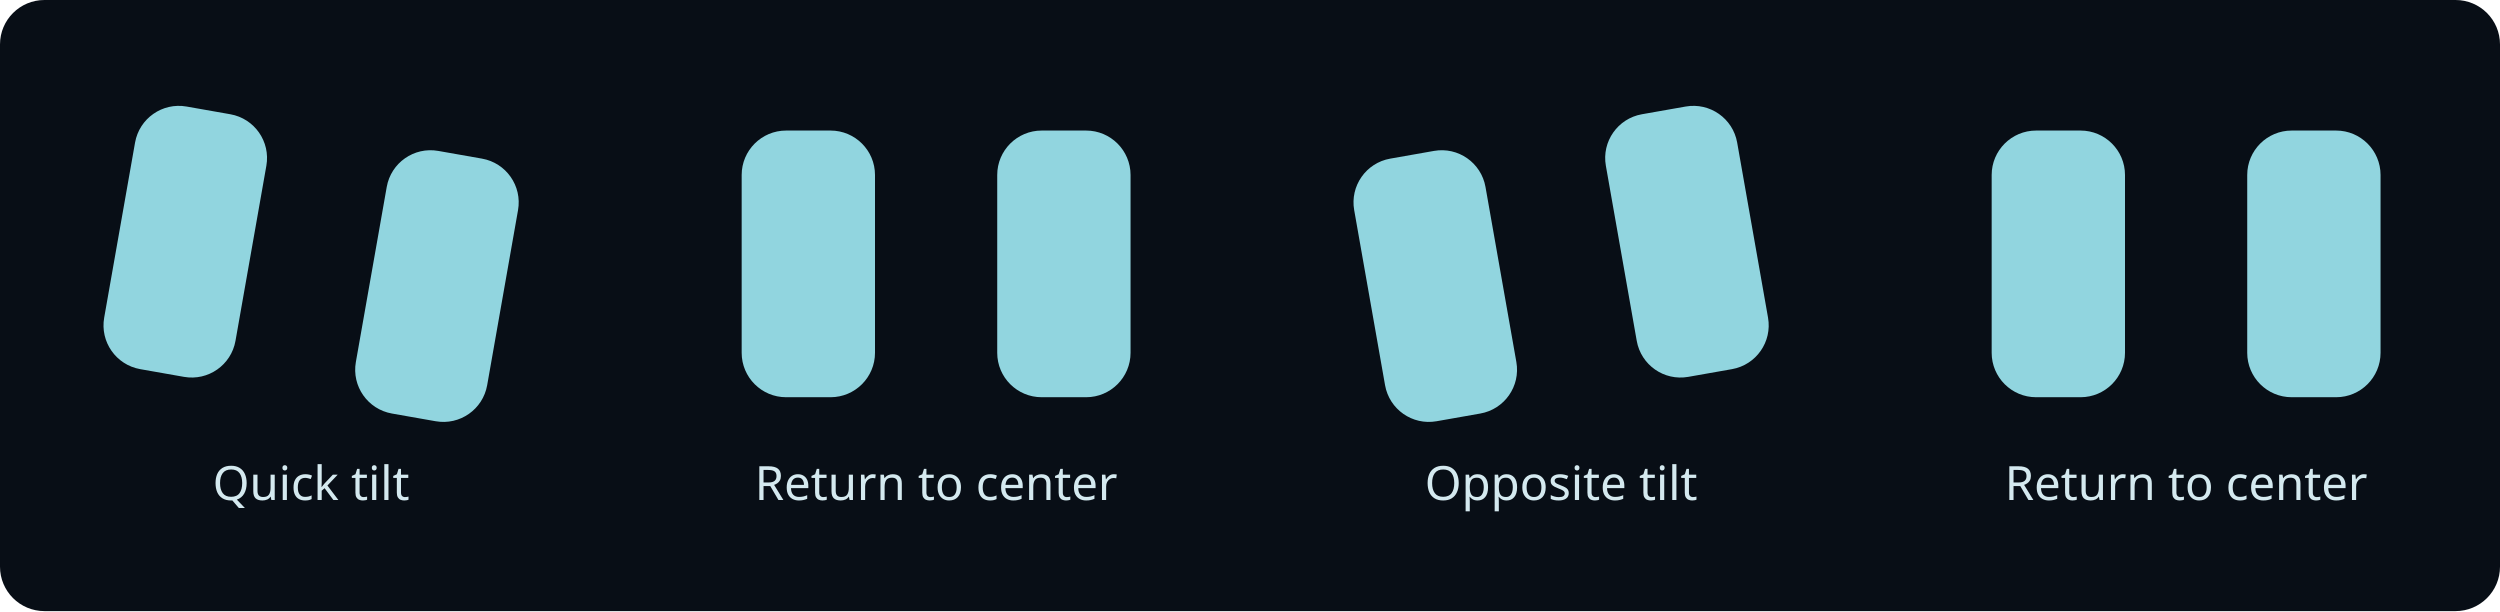
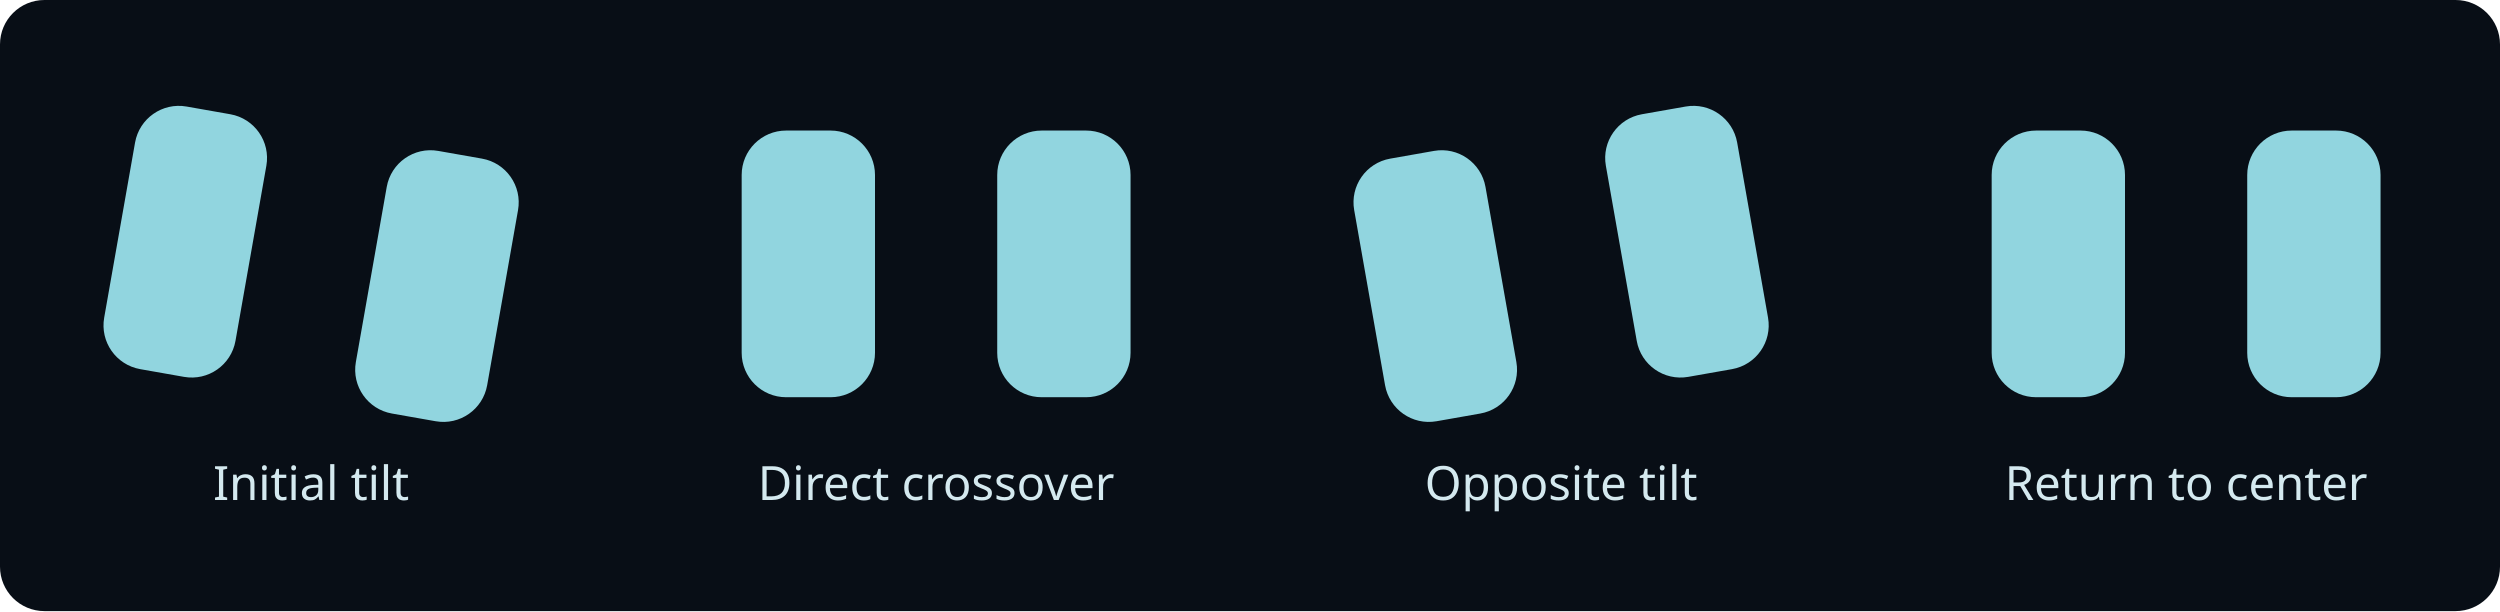
<svg xmlns="http://www.w3.org/2000/svg" viewBox="0 0 900 220">
  <rect width="900" height="220" rx="16" fill="#080e16" />
  <g transform="translate(112 95) rotate(10)">
    <rect x="-70" y="-48" width="48" height="96" rx="16" fill="#91d5df" />
    <rect x="22" y="-48" width="48" height="96" rx="16" fill="#91d5df" />
  </g>
-   <text x="112" y="180" text-anchor="middle" fill="#d4e9ef" font-family="sans-serif" font-size="17">Quick tilt</text>
+   <text x="112" y="180" text-anchor="middle" fill="#d4e9ef" font-family="sans-serif" font-size="17">Initial tilt</text>
  <g transform="translate(337 95) rotate(0)">
    <rect x="-70" y="-48" width="48" height="96" rx="16" fill="#91d5df" />
    <rect x="22" y="-48" width="48" height="96" rx="16" fill="#91d5df" />
  </g>
-   <text x="337" y="180" text-anchor="middle" fill="#d4e9ef" font-family="sans-serif" font-size="17">Return to center</text>
+   <text x="337" y="180" text-anchor="middle" fill="#d4e9ef" font-family="sans-serif" font-size="17">Direct crossover</text>
  <g transform="translate(562 95) rotate(-10)">
    <rect x="-70" y="-48" width="48" height="96" rx="16" fill="#91d5df" />
    <rect x="22" y="-48" width="48" height="96" rx="16" fill="#91d5df" />
  </g>
  <text x="562" y="180" text-anchor="middle" fill="#d4e9ef" font-family="sans-serif" font-size="17">Opposite tilt</text>
  <g transform="translate(787 95) rotate(0)">
    <rect x="-70" y="-48" width="48" height="96" rx="16" fill="#91d5df" />
    <rect x="22" y="-48" width="48" height="96" rx="16" fill="#91d5df" />
  </g>
  <text x="787" y="180" text-anchor="middle" fill="#d4e9ef" font-family="sans-serif" font-size="17">Return to center</text>
</svg>
